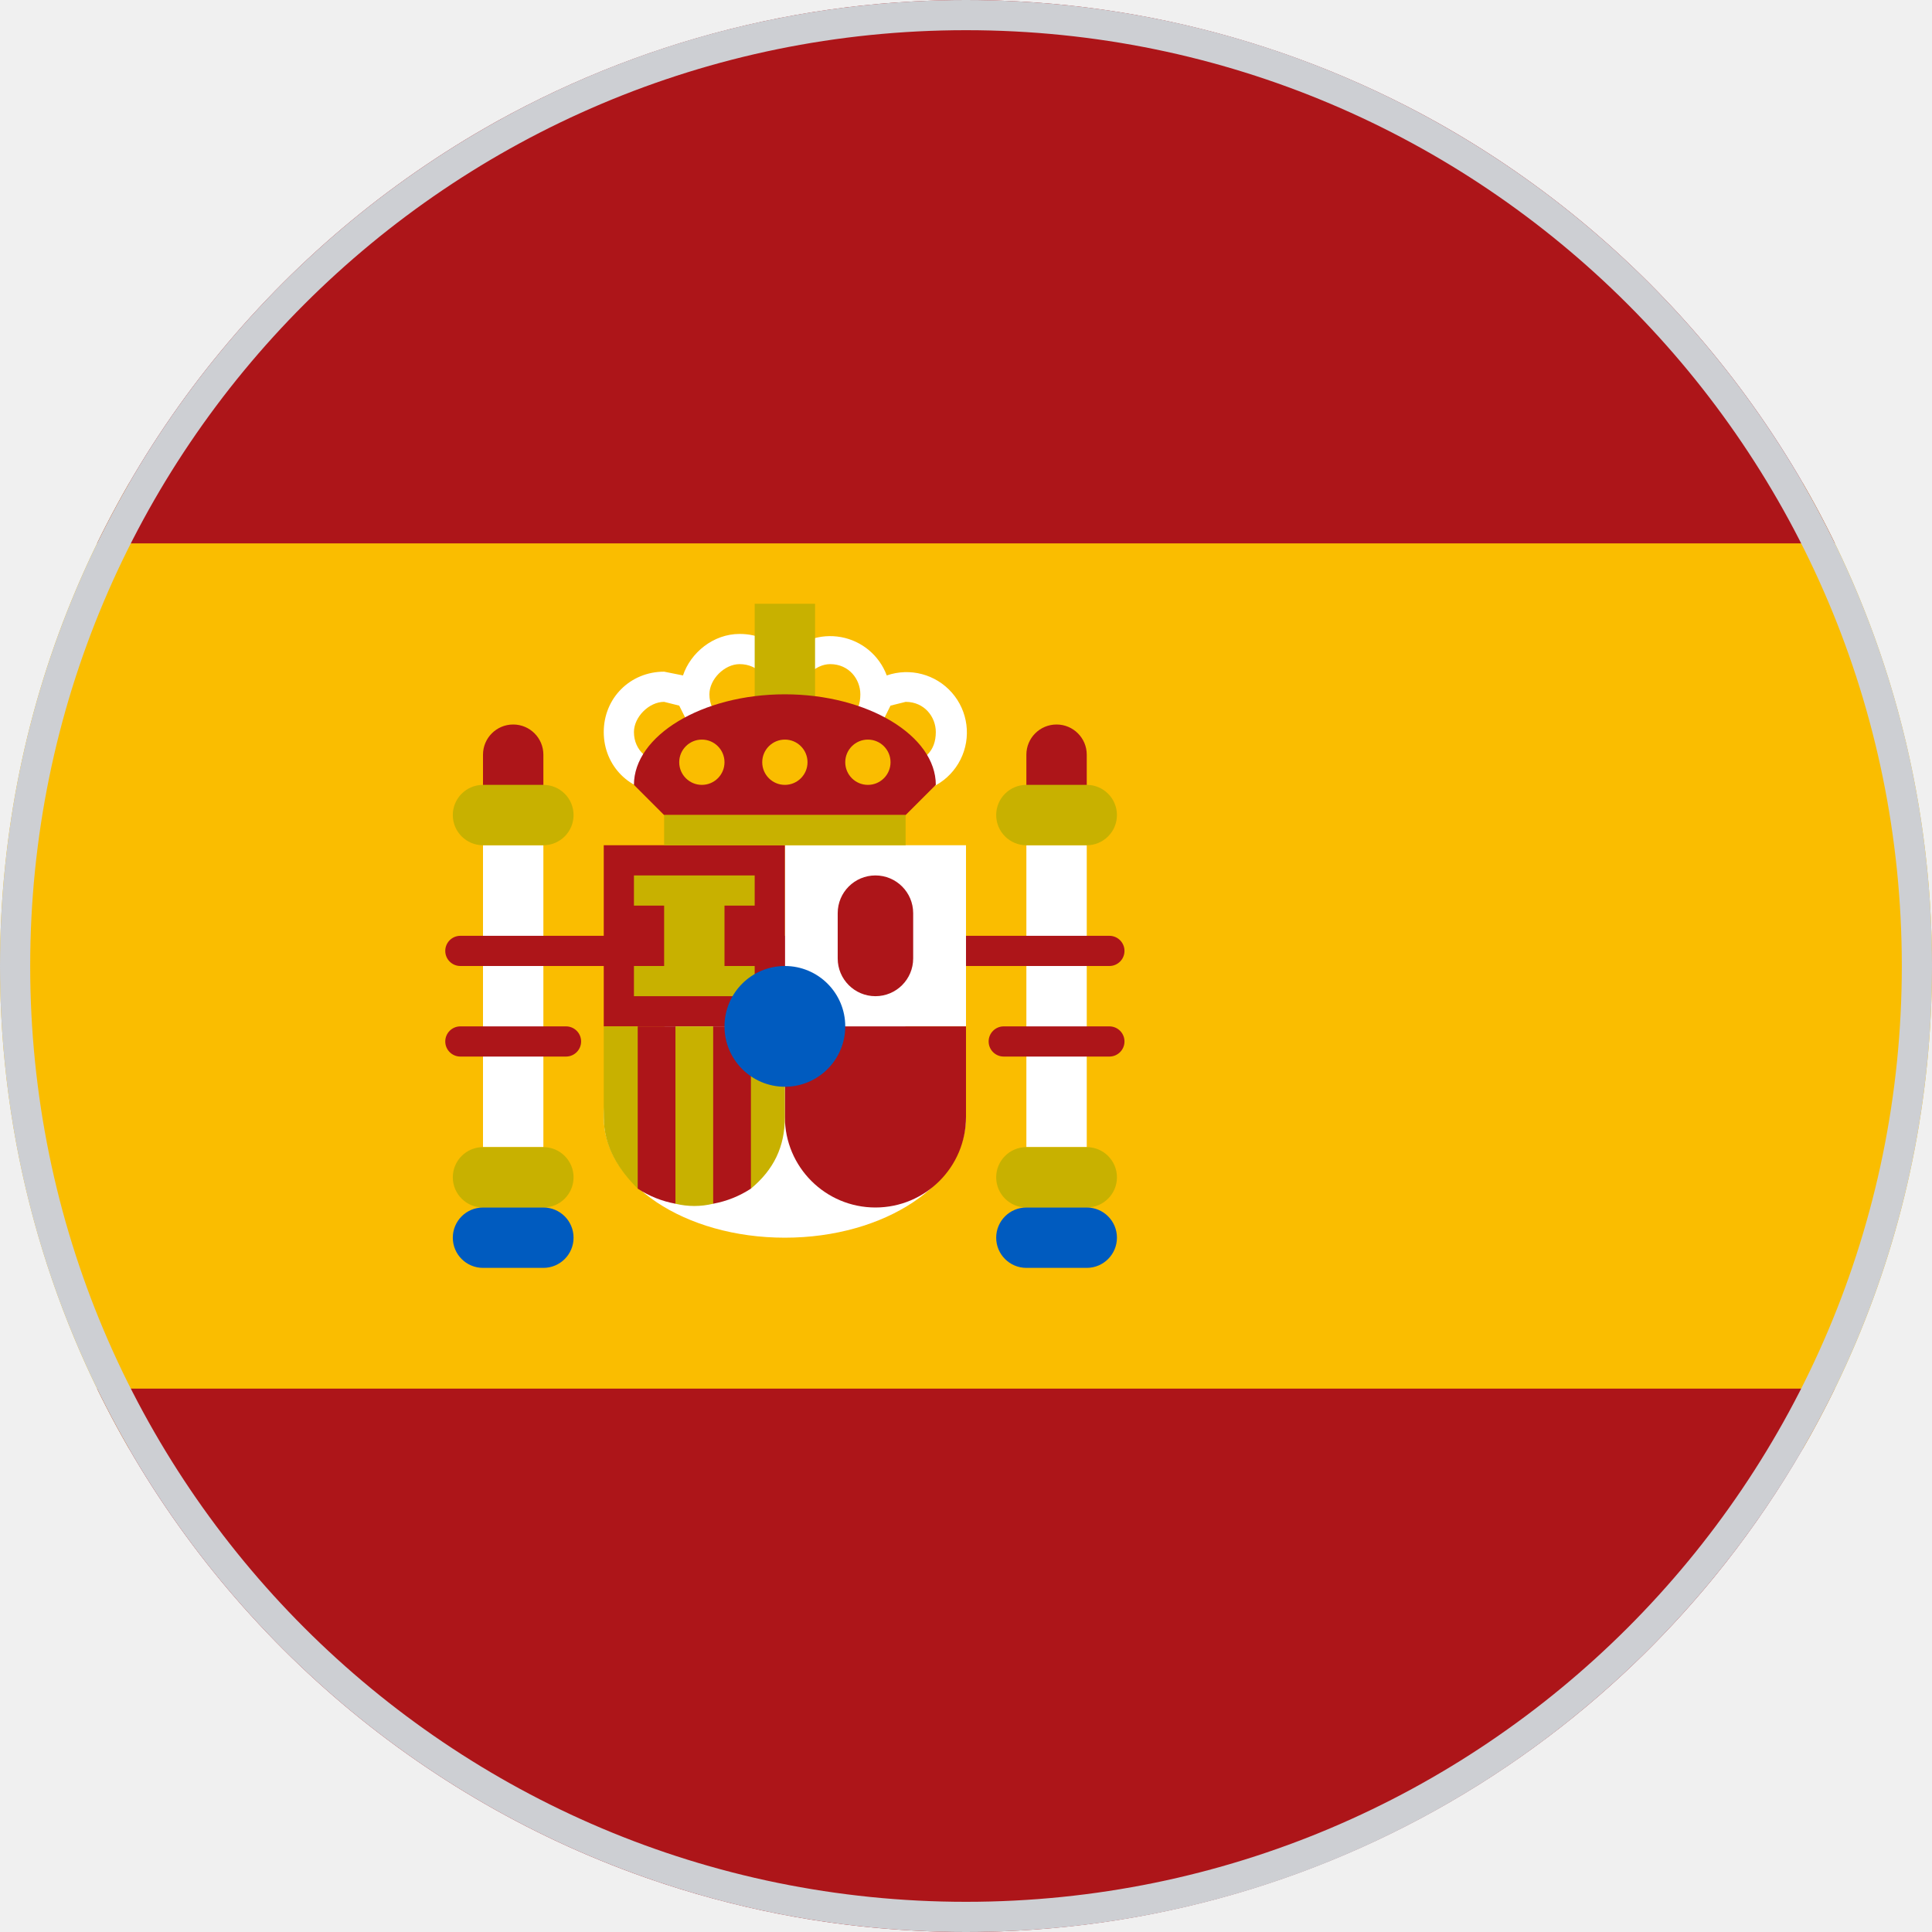
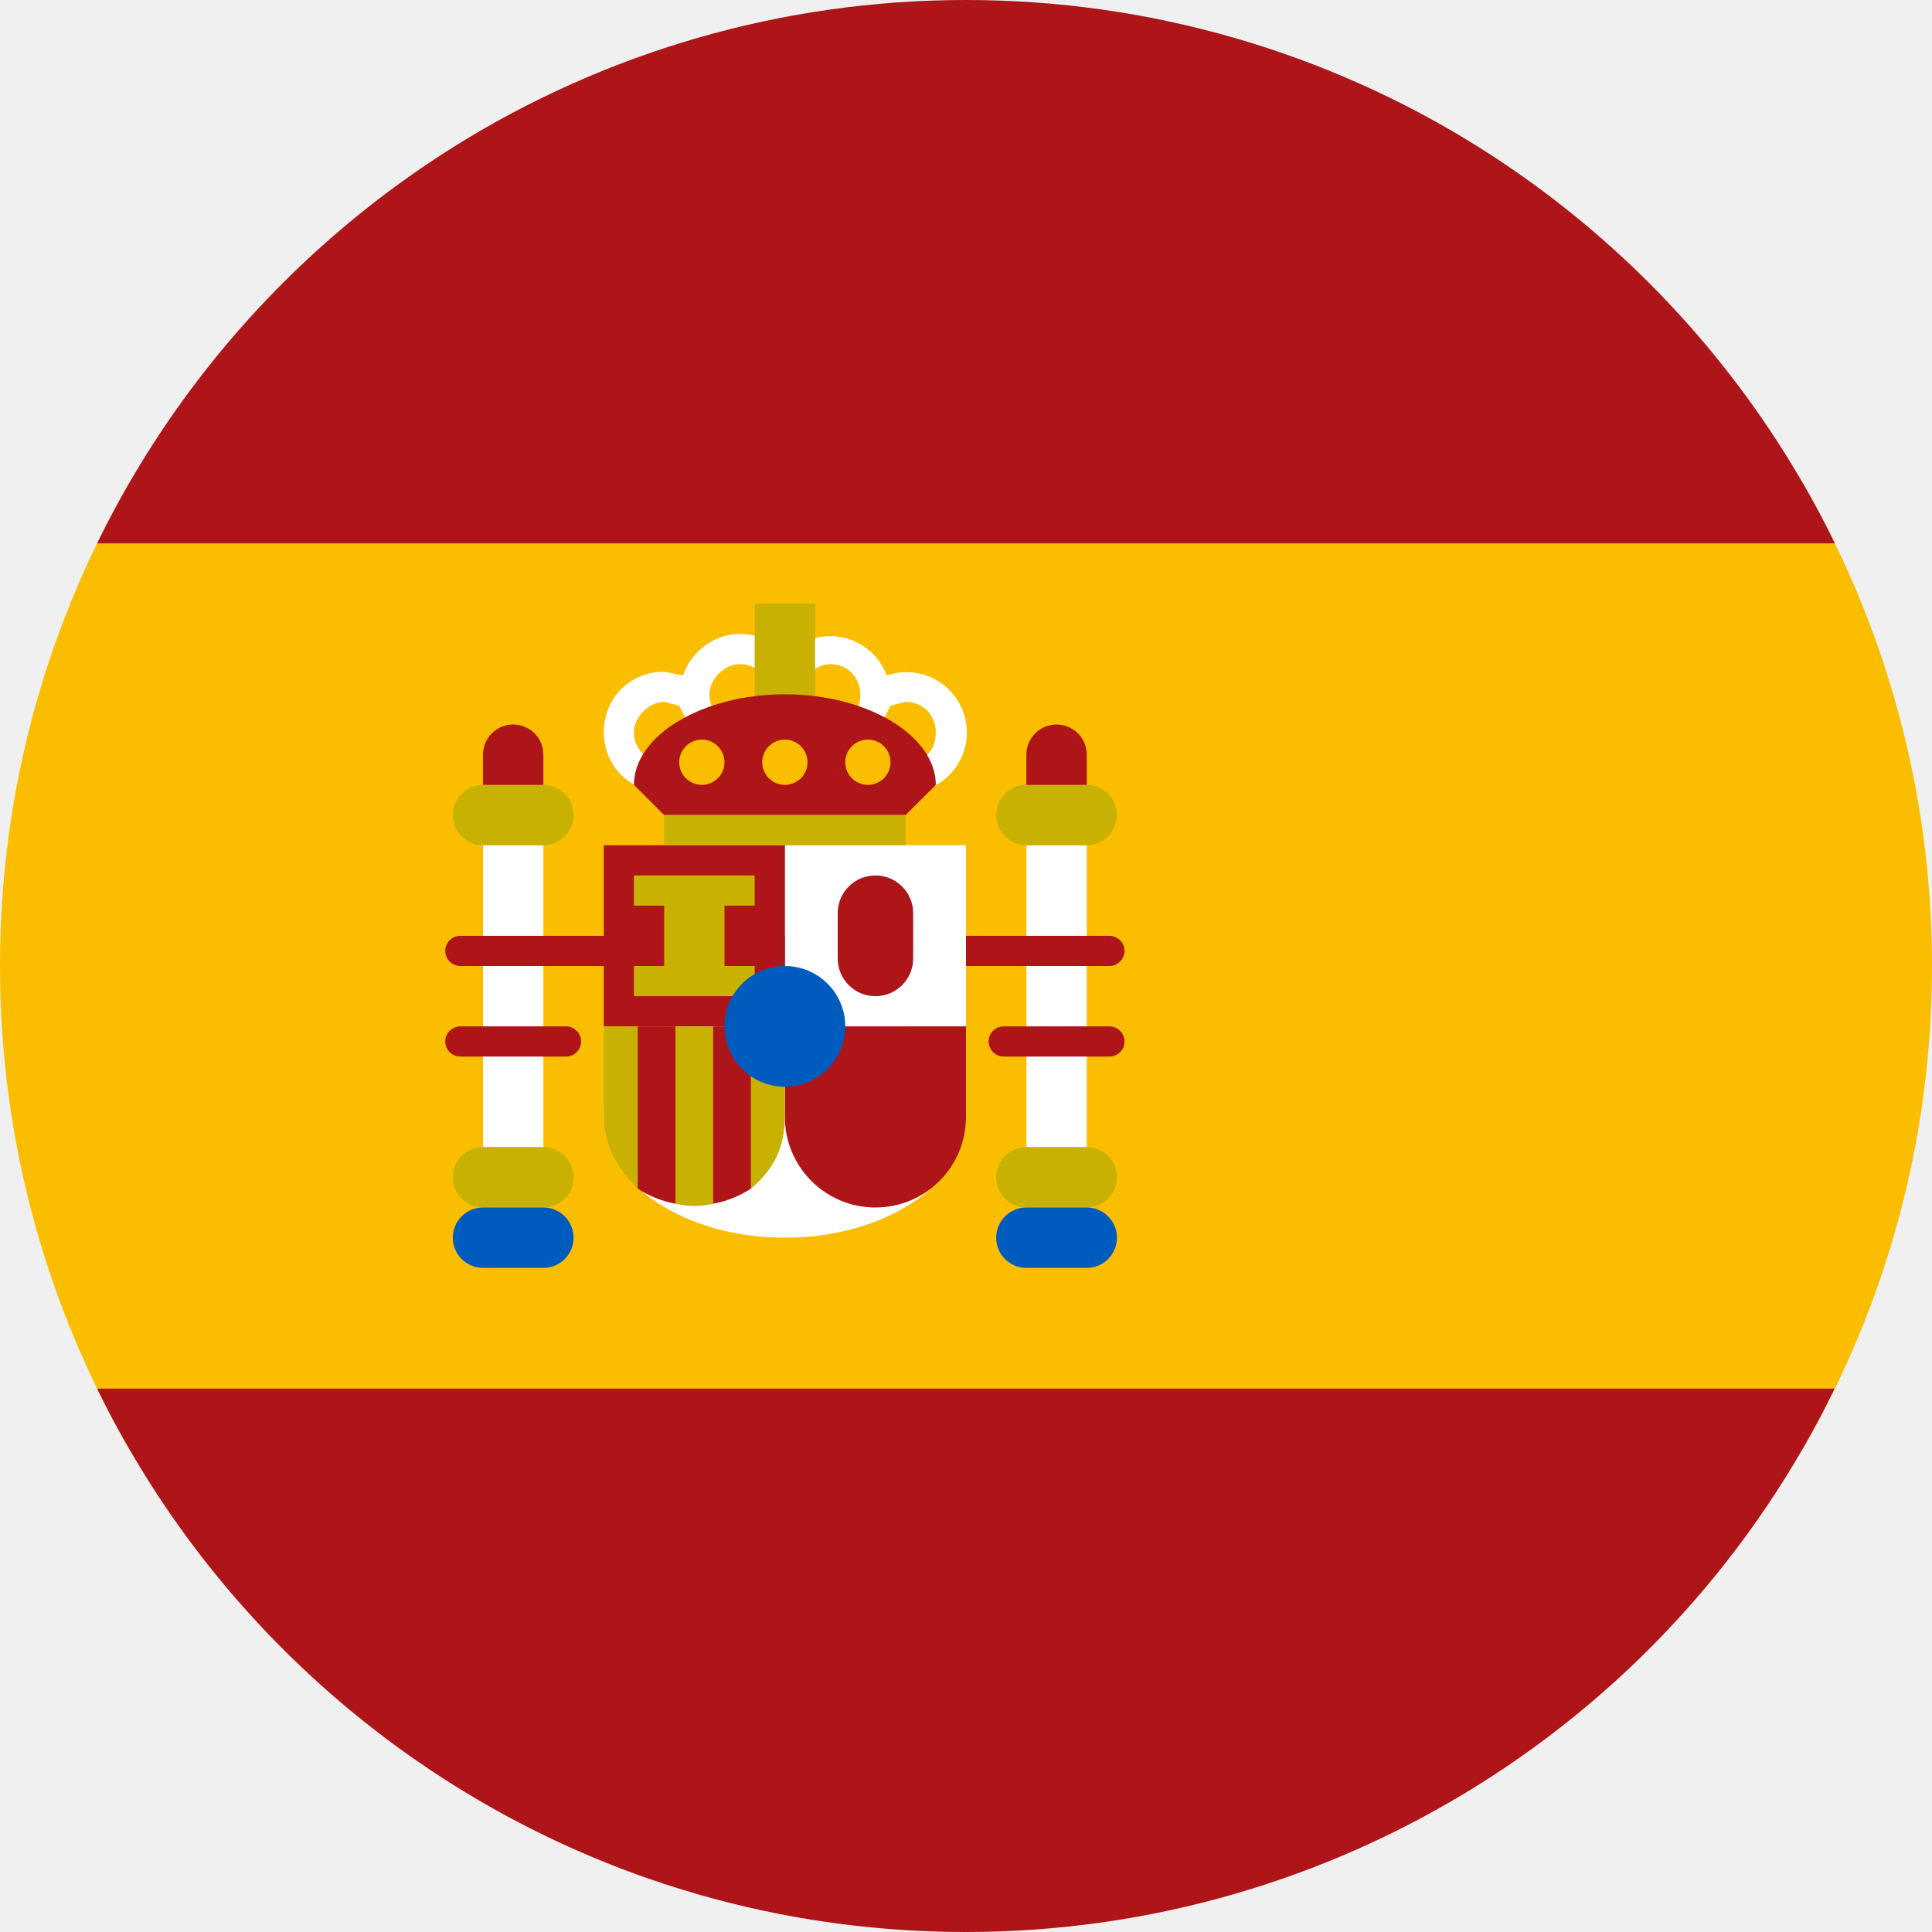
<svg xmlns="http://www.w3.org/2000/svg" width="512" height="512" fill="none">
  <g clip-path="url(#c)">
    <path fill="#FABD00" d="M477.8 384A255 255 0 0 0 512 256c0-46.6-12.5-90.3-34.2-128H34.2A255 255 0 0 0 0 256c0 46.6 12.5 90.3 34.2 128z" />
    <path fill="#AD1519" d="M256 512A256 256 0 0 1 25.6 368h460.6A256 256 0 0 1 256 512m0-512A256 256 0 0 0 25.7 144h460.6A256 256 0 0 0 256 0" />
    <path fill="#FFFFFF" d="M144 304h-16v-80h16zm128 0h16v-80h-16z" />
    <path fill="#AD1519" d="M122 248a4 4 0 1 0 0 8h172a4 4 0 1 0 0-8zm0 24a4 4 0 1 0 0 8h28a4 4 0 1 0 0-8zm144 0a4 4 0 1 0 0 8h28a4 4 0 1 0 0-8z" />
    <path fill="#FFFFFF" fill-rule="evenodd" d="M196 168c-7 0-13 5-15 11l-5-1c-9 0-16 7-16 16s7 16 16 16c7 0 13-4 15-11a16 16 0 0 0 17-4 16 16 0 0 0 17 4 16 16 0 1 0 10-20 16 16 0 0 0-27-5q-4.5-6-12-6m0 8c5 0 8 4 8 8 0 5-3 8-8 8-4 0-8-3-8-8 0-4 4-8 8-8m24 0c5 0 8 4 8 8 0 5-3 8-8 8-4 0-8-3-8-8 0-4 4-8 8-8m-44 10 4 1 4 8c0 4-4 7-8 7s-8-3-8-8c0-4 4-8 8-8m64 0c5 0 8 4 8 8 0 5-3 8-8 8-4 0-8-3-8-7l4-8zm-32 142c26.5 0 48-14.3 48-32 0-9.6-6.3-18.1-16.2-24H256v-48h-48v40c-26.5 0-48 14.3-48 32s21.5 32 48 32" clip-rule="evenodd" />
    <path fill="#C8B100" d="M200 160h16v32h-16z" />
    <path fill="#AD1519" fill-rule="evenodd" d="m248 208-8 8h-64l-8-8c0-13 18-24 40-24s40 11 40 24m-112-16a8 8 0 0 1 8 8v8a8 8 0 0 1-16 0v-8a8 8 0 0 1 8-8m144 0a8 8 0 0 1 8 8v8a8 8 0 0 1-16 0v-8a8 8 0 0 1 8-8m-72 80v24a24 24 0 0 0 48 0v-24zm0 0h-48v-48h48zm34-30a10 10 0 1 0-20 0v12a10 10 0 1 0 20 0z" clip-rule="evenodd" />
    <path fill="#C8B100" fill-rule="evenodd" d="M128 208h16a8 8 0 0 1 0 16h-16a8 8 0 0 1 0-16m144 0h16a8 8 0 0 1 0 16h-16a8 8 0 0 1 0-16m-128 96h-16a8 8 0 0 0 0 16h16a8 8 0 0 0 0-16m128 0h16a8 8 0 0 1 0 16h-16a8 8 0 0 1 0-16m-112-32v24c0 8 4 14 9 19l5-6 5 10q5 1.2 10 0l5-10 5 6c6-5 9-11 9-19v-24h-9l-5 8-5-8h-10l-5 8-5-8zm8-32v-8h32v8h-8v16h8v8h-32v-8h8v-16zm72-24h-64v8h64z" clip-rule="evenodd" />
    <path fill="#AD1519" d="M169 272v43q4.6 3 10 4v-47zm20 0v47q5.4-1 10-4v-43z" />
    <path fill="#FABD00" fill-rule="evenodd" d="M186 208a6 6 0 1 0 0-12 6 6 0 0 0 0 12m22 0a6 6 0 1 0 0-12 6 6 0 0 0 0 12m28-6a6 6 0 1 1-12 0 6 6 0 0 1 12 0" clip-rule="evenodd" />
    <path fill="#005BBF" fill-rule="evenodd" d="M208 288a16 16 0 1 0 0-32 16 16 0 0 0 0 32m80 32h-16a8 8 0 0 0 0 16h16a8 8 0 0 0 0-16m-160 0h16a8 8 0 0 1 0 16h-16a8 8 0 0 1 0-16" clip-rule="evenodd" />
-     <circle cx="256" cy="256" r="256" fill="none" stroke="#cdcfd3" stroke-width="16" />
  </g>
  <defs>
    <clipPath id="c">
      <circle cx="256" cy="256" r="256" />
    </clipPath>
  </defs>
</svg>
